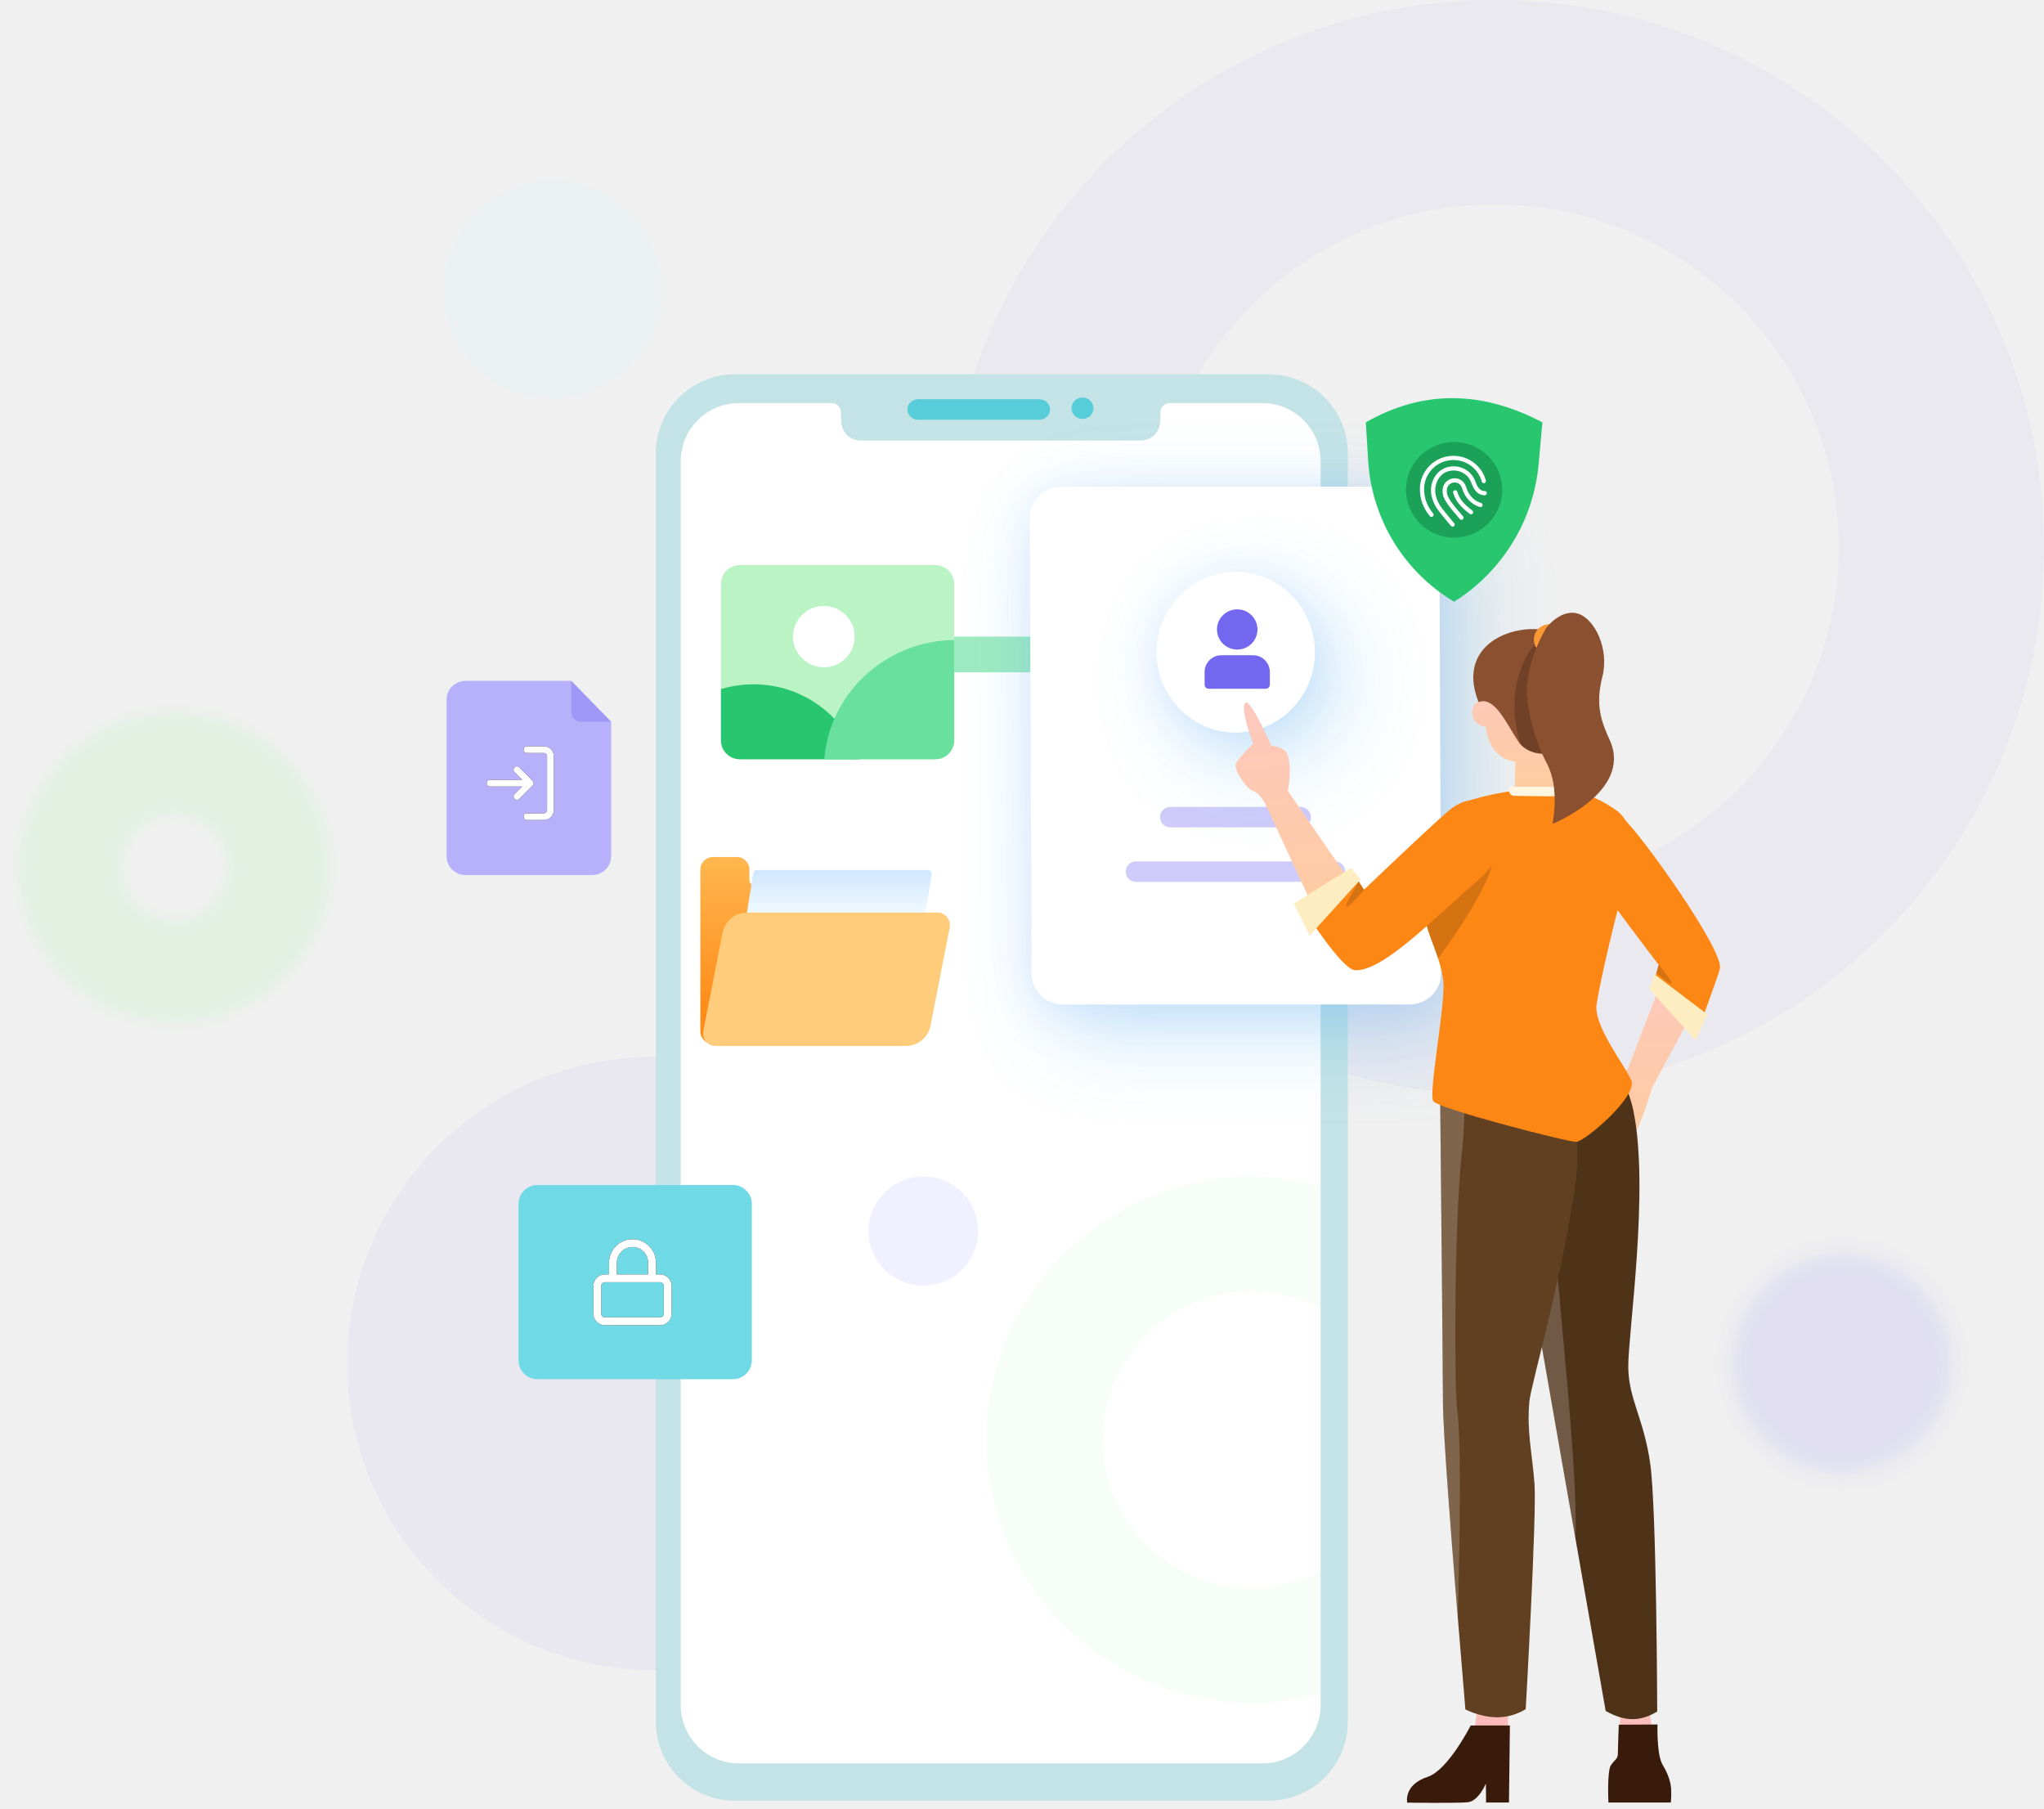
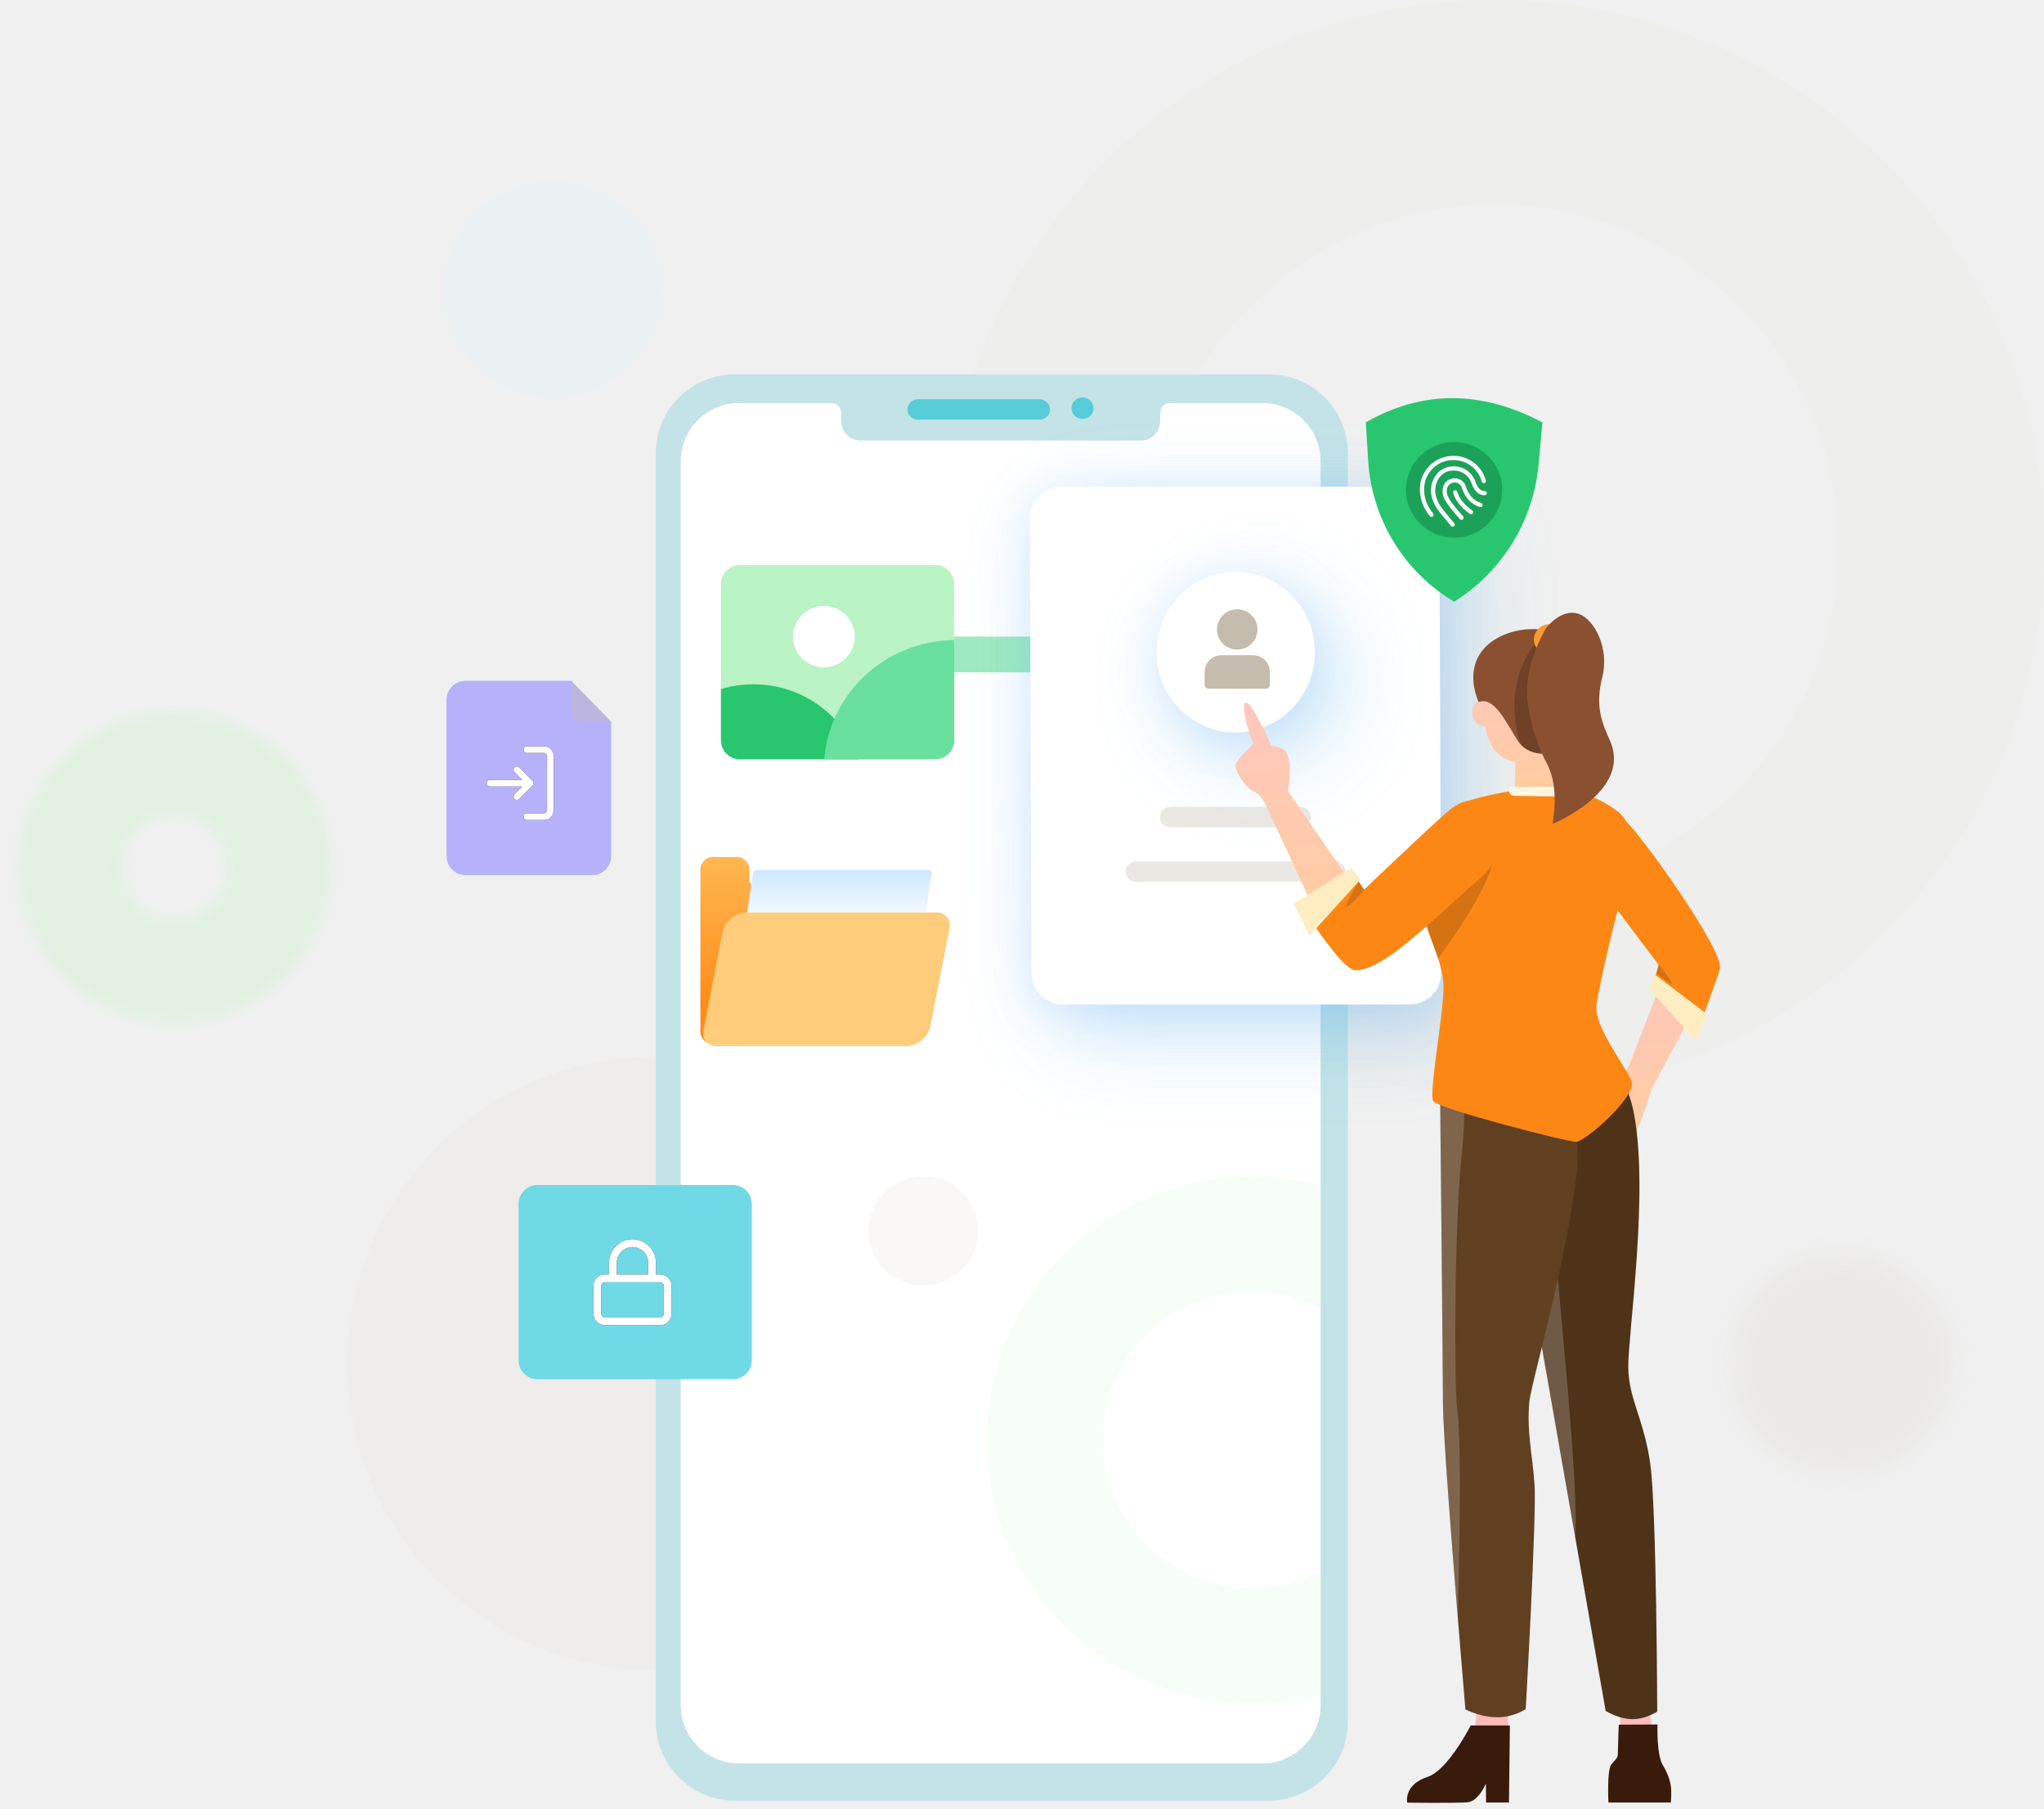
<svg xmlns="http://www.w3.org/2000/svg" xmlns:xlink="http://www.w3.org/1999/xlink" width="650px" height="575px" viewBox="0 0 650 575" version="1.1">
  <defs>
    <filter x="-6.1%" y="-6.1%" width="112.1%" height="112.2%" filterUnits="objectBoundingBox" id="filter-1">
      <feGaussianBlur stdDeviation="2" in="SourceGraphic" />
    </filter>
    <filter x="-12.9%" y="-13.0%" width="125.9%" height="126.0%" filterUnits="objectBoundingBox" id="filter-2">
      <feGaussianBlur stdDeviation="3" in="SourceGraphic" />
    </filter>
    <path d="M18.522,0 L47.957,0 C49.58,-4.62229605e-15 50.908,1.291 50.956,2.913 L51.044,5.956 C51.141,9.274 53.858,11.913 57.176,11.913 L146.307,11.913 C149.625,11.913 152.342,9.274 152.439,5.956 L152.528,2.913 C152.575,1.291 153.903,7.42204646e-16 155.526,0 L184.961,0 C195.191,-1.87911363e-15 203.483,8.293 203.483,18.522 L203.483,413.967 C203.483,424.196 195.191,432.489 184.961,432.489 L18.522,432.489 C8.293,432.489 -5.85268494e-15,424.196 0,413.967 L0,18.522 C2.29997126e-15,8.293 8.293,-1.67360005e-15 18.522,0 Z" id="path-3" />
    <linearGradient x1="50%" y1="81.177%" x2="50%" y2="-34.513%" id="linearGradient-5">
      <stop stop-color="#FF8C19" offset="0%" />
      <stop stop-color="#FFC967" offset="100%" />
    </linearGradient>
    <linearGradient x1="62.11%" y1="31.381%" x2="62.11%" y2="-27.478%" id="linearGradient-6">
      <stop stop-color="#F8FDFF" offset="0%" />
      <stop stop-color="#AAD4FF" offset="100%" />
    </linearGradient>
    <path d="M23.444,4.262 L23.444,21.308 C23.444,23.12 22.058,24.505 20.247,24.505 L14.919,24.505 C14.279,24.505 13.853,24.079 13.853,23.439 C13.853,22.8 14.279,22.374 14.919,22.374 L20.247,22.374 C20.886,22.374 21.312,21.948 21.312,21.308 L21.312,4.262 C21.312,3.622 20.886,3.196 20.247,3.196 L14.919,3.196 C14.279,3.196 13.853,2.77 13.853,2.131 C13.853,1.492 14.279,1.065 14.919,1.065 L20.247,1.065 C22.058,1.065 23.444,2.45 23.444,4.262 Z M16.943,13.211 C17.05,12.998 17.05,12.679 16.943,12.359 C16.837,12.252 16.837,12.146 16.73,12.039 L12.468,7.778 C12.041,7.351 11.402,7.351 10.976,7.778 C10.55,8.204 10.55,8.843 10.976,9.269 L13.427,11.72 L3.197,11.72 C2.557,11.72 2.131,12.146 2.131,12.785 C2.131,13.424 2.557,13.85 3.197,13.85 L13.427,13.85 L10.976,16.301 C10.55,16.727 10.55,17.366 10.976,17.793 C11.189,18.006 11.509,18.112 11.722,18.112 C11.935,18.112 12.255,18.006 12.468,17.793 L16.73,13.531 C16.837,13.424 16.943,13.318 16.943,13.211 Z" id="path-7" />
    <path d="M23.621,12.43 L22.378,12.43 L22.378,8.701 C22.378,4.599 19.021,1.243 14.919,1.243 C10.816,1.243 7.459,4.599 7.459,8.701 L7.459,12.43 L6.216,12.43 C4.103,12.43 2.486,14.046 2.486,16.159 L2.486,24.86 C2.486,26.973 4.103,28.589 6.216,28.589 L23.621,28.589 C25.735,28.589 27.351,26.973 27.351,24.86 L27.351,16.159 C27.351,14.046 25.735,12.43 23.621,12.43 Z M9.946,8.701 C9.946,5.966 12.184,3.729 14.919,3.729 C17.654,3.729 19.892,5.966 19.892,8.701 L19.892,12.43 L9.946,12.43 L9.946,8.701 Z M24.864,24.86 C24.864,25.606 24.367,26.103 23.621,26.103 L6.216,26.103 C5.47,26.103 4.973,25.606 4.973,24.86 L4.973,16.159 C4.973,15.413 5.47,14.916 6.216,14.916 L23.621,14.916 C24.367,14.916 24.864,15.413 24.864,16.159 L24.864,24.86 Z" id="path-9" />
    <path d="M6,0 L68.175,0 C71.489,8.22077476e-15 74.175,2.686 74.175,6 L74.175,55.729 C74.175,59.043 71.489,61.729 68.175,61.729 L6,61.729 C2.686,61.729 4.82055882e-15,59.043 0,55.729 L0,6 C-4.05812251e-16,2.686 2.686,6.08718376e-16 6,0 Z" id="path-11" />
    <path d="M10.04,1.23119728e-13 L120.283,1.23119728e-13 C125.79,1.22108049e-13 130.261,4.453 130.282,9.96 L130.857,154.572 C130.879,160.095 126.42,164.59 120.897,164.612 C120.884,164.612 120.871,164.612 120.858,164.612 L10.615,164.612 C5.107,164.612 0.637,160.159 0.615,154.652 L0.04,10.04 C0.018,4.517 4.477,0.022 10,7.90395561e-05 C10.013,2.63465709e-05 10.027,1.21345806e-13 10.04,1.23119728e-13 Z" id="path-13" />
    <filter x="-29.4%" y="-22.8%" width="171.0%" height="156.5%" filterUnits="objectBoundingBox" id="filter-14">
      <feOffset dx="8" dy="9" in="SourceAlpha" result="shadowOffsetOuter1" />
      <feGaussianBlur stdDeviation="14" in="shadowOffsetOuter1" result="shadowBlurOuter1" />
      <feColorMatrix values="0 0 0 0 0.076   0 0 0 0 0.583   0 0 0 0 0.879  0 0 0 0.229 0" type="matrix" in="shadowBlurOuter1" result="shadowMatrixOuter1" />
      <feOffset dx="0" dy="2" in="SourceAlpha" result="shadowOffsetOuter2" />
      <feGaussianBlur stdDeviation="7.5" in="shadowOffsetOuter2" result="shadowBlurOuter2" />
      <feColorMatrix values="0 0 0 0 0.504   0 0 0 0 0.7   0 0 0 0 1  0 0 0 0.234 0" type="matrix" in="shadowBlurOuter2" result="shadowMatrixOuter2" />
      <feMerge>
        <feMergeNode in="shadowMatrixOuter1" />
        <feMergeNode in="shadowMatrixOuter2" />
      </feMerge>
    </filter>
    <ellipse id="path-15" cx="25.17" cy="25.545" rx="25.17" ry="25.545" />
    <filter x="-76.5%" y="-73.4%" width="284.7%" height="282.0%" filterUnits="objectBoundingBox" id="filter-16">
      <feOffset dx="8" dy="9" in="SourceAlpha" result="shadowOffsetOuter1" />
      <feGaussianBlur stdDeviation="14" in="shadowOffsetOuter1" result="shadowBlurOuter1" />
      <feColorMatrix values="0 0 0 0 0.076   0 0 0 0 0.583   0 0 0 0 0.879  0 0 0 0.229 0" type="matrix" in="shadowBlurOuter1" result="shadowMatrixOuter1" />
      <feOffset dx="0" dy="2" in="SourceAlpha" result="shadowOffsetOuter2" />
      <feGaussianBlur stdDeviation="7.5" in="shadowOffsetOuter2" result="shadowBlurOuter2" />
      <feColorMatrix values="0 0 0 0 0.504   0 0 0 0 0.7   0 0 0 0 1  0 0 0 0.234 0" type="matrix" in="shadowBlurOuter2" result="shadowMatrixOuter2" />
      <feMerge>
        <feMergeNode in="shadowMatrixOuter1" />
        <feMergeNode in="shadowMatrixOuter2" />
      </feMerge>
    </filter>
    <linearGradient x1="47.254%" y1="-28.186%" x2="50%" y2="91.05%" id="linearGradient-17">
      <stop stop-color="#FDC6C6" offset="0%" />
      <stop stop-color="#FFCCA1" offset="100%" />
    </linearGradient>
    <linearGradient x1="45.754%" y1="-28.186%" x2="50%" y2="91.05%" id="linearGradient-18">
      <stop stop-color="#FDC6C6" offset="0%" />
      <stop stop-color="#FAB2B2" offset="100%" />
    </linearGradient>
    <linearGradient x1="44.57%" y1="-28.186%" x2="50%" y2="91.05%" id="linearGradient-19">
      <stop stop-color="#FDC6C6" offset="0%" />
      <stop stop-color="#FAB2B2" offset="100%" />
    </linearGradient>
    <linearGradient x1="44.089%" y1="-28.186%" x2="50%" y2="91.05%" id="linearGradient-20">
      <stop stop-color="#FDC6C6" offset="0%" />
      <stop stop-color="#FFCCA1" offset="100%" />
    </linearGradient>
    <linearGradient x1="47.844%" y1="-28.186%" x2="50%" y2="91.05%" id="linearGradient-21">
      <stop stop-color="#FDC6C6" offset="0%" />
      <stop stop-color="#FFCCA1" offset="100%" />
    </linearGradient>
  </defs>
  <g id="📝-Pages-New" stroke="none" stroke-width="1" fill="none" fill-rule="evenodd">
    <g id="Forgot-Password" transform="translate(-150, -252)">
      <g id="Illustration" transform="translate(156, 252)">
        <g id="Shape">
-           <path d="M469.402,0 C565.83,0 644,77.871 644,173.93 C644,269.988 565.83,347.859 469.402,347.859 C372.974,347.859 294.804,269.988 294.804,173.93 C294.804,77.871 372.974,0 469.402,0 Z M469.402,65.02 C409.022,65.02 360.074,113.781 360.074,173.93 C360.074,234.078 409.022,282.839 469.402,282.839 C529.782,282.839 578.73,234.078 578.73,173.93 C578.73,113.781 529.782,65.02 469.402,65.02 Z" id="Oval" fill="#7367F0" fill-rule="nonzero" opacity="0.053" />
+           <path d="M469.402,0 C565.83,0 644,77.871 644,173.93 C644,269.988 565.83,347.859 469.402,347.859 C372.974,347.859 294.804,269.988 294.804,173.93 C294.804,77.871 372.974,0 469.402,0 Z M469.402,65.02 C409.022,65.02 360.074,113.781 360.074,173.93 C360.074,234.078 409.022,282.839 469.402,282.839 C529.782,282.839 578.73,234.078 578.73,173.93 C578.73,113.781 529.782,65.02 469.402,65.02 Z" id="Oval" fill="#c4bcac" fill-rule="nonzero" opacity="0.053" />
          <path d="M49.497,226.488 C76.833,226.488 98.993,248.563 98.993,275.795 C98.993,303.026 76.833,325.102 49.497,325.102 C22.16,325.102 0,303.026 0,275.795 C0,248.563 22.16,226.488 49.497,226.488 Z M49.497,258.998 C40.184,258.998 32.635,266.518 32.635,275.795 C32.635,285.072 40.184,292.592 49.497,292.592 C58.809,292.592 66.358,285.072 66.358,275.795 C66.358,266.518 58.809,258.998 49.497,258.998 Z" id="Oval" fill="#8BF78F" fill-rule="nonzero" opacity="0.141" filter="url(#filter-1)" />
-           <ellipse id="Oval" fill-opacity="0.061" fill="#7367F0" cx="202.338" cy="433.469" rx="97.905" ry="97.531" />
+           <ellipse id="Oval" fill-opacity="0.061" fill="#c4bcac" cx="202.338" cy="433.469" rx="97.905" ry="97.531" />
          <ellipse id="Oval" fill="#CEF5FF" opacity="0.141" cx="169.703" cy="92.112" rx="34.811" ry="34.678" />
-           <ellipse id="Oval" fill-opacity="0.136" fill="#7367F0" filter="url(#filter-2)" cx="579.818" cy="433.469" rx="34.811" ry="34.678" />
+           <ellipse id="Oval" fill-opacity="0.136" fill="#c4bcac" filter="url(#filter-2)" cx="579.818" cy="433.469" rx="34.811" ry="34.678" />
        </g>
        <g id="File-Organizer" transform="translate(136, 119)">
          <g id="Phone3" transform="translate(66.53949, 0)">
            <path d="M25.137,0 L194.942,0 C208.825,-2.55022564e-15 220.079,11.254 220.079,25.137 L220.079,428.336 C220.079,442.218 208.825,453.473 194.942,453.473 L25.137,453.473 C11.254,453.473 -4.35134254e-14,442.218 -3.10027211e-14,428.336 L-3.10027211e-14,25.137 C-3.62555852e-14,11.254 11.254,2.55022564e-15 25.137,0 Z" id="Rectangle" fill="#C4E3E7" />
            <g id="Group-48" transform="translate(7.937288, 9.138123)">
              <mask id="mask-4" fill="white">
                <use xlink:href="#path-3" />
              </mask>
              <use id="Rectangle" fill="#FFFFFF" xlink:href="#path-3" />
-               <ellipse id="Oval" fill="#7367F0" opacity="0.099" mask="url(#mask-4)" cx="77.146" cy="263.229" rx="17.453" ry="17.328" />
+               <ellipse id="Oval" fill="#c4bcac" opacity="0.099" mask="url(#mask-4)" cx="77.146" cy="263.229" rx="17.453" ry="17.328" />
              <path d="M181.591,245.902 C228.13,245.902 265.856,283.358 265.856,329.562 C265.856,375.765 228.13,413.221 181.591,413.221 C135.053,413.221 97.326,375.765 97.326,329.562 C97.326,283.358 135.053,245.902 181.591,245.902 Z M181.591,282.452 C155.385,282.452 134.141,303.544 134.141,329.562 C134.141,355.579 155.385,376.671 181.591,376.671 C207.797,376.671 229.041,355.579 229.041,329.562 C229.041,303.544 207.797,282.452 181.591,282.452 Z" id="Oval" fill="#C8F5D0" opacity="0.141" mask="url(#mask-4)" />
              <path d="M30.473,74.251 L174.542,74.251 C177.682,74.251 180.228,76.796 180.228,79.936 C180.228,83.076 177.682,85.622 174.542,85.622 L30.473,85.622 C27.333,85.622 24.787,83.076 24.787,79.936 C24.787,76.796 27.333,74.251 30.473,74.251 Z" id="Rectangle" fill-opacity="0.642" fill="#68DE9E" mask="url(#mask-4)" />
            </g>
            <path d="M121.969,7.939 C123.851,7.939 125.378,9.393 125.378,11.188 C125.378,12.942 123.919,14.372 122.094,14.435 L121.969,14.437 L83.424,14.437 C81.541,14.437 80.015,12.982 80.015,11.188 C80.015,9.433 81.474,8.004 83.299,7.941 L83.424,7.939 L121.969,7.939 Z" id="Path" fill="#56CDD9" fill-rule="nonzero" />
            <path d="M135.783,7.397 C137.665,7.397 139.192,8.913 139.192,10.782 C139.192,12.609 137.732,14.098 135.908,14.164 L135.783,14.166 L135.604,14.166 C133.721,14.166 132.195,12.651 132.195,10.782 C132.195,8.954 133.654,7.465 135.479,7.4 L135.604,7.397 L135.783,7.397 Z" id="Path" fill="#56CDD9" fill-rule="nonzero" />
          </g>
          <g id="Group-37" transform="translate(80.72003, 152.6991)">
            <path d="M4,0.764 L11.594,0.764 C13.803,0.764 15.594,2.555 15.594,4.764 L15.594,8.266 C15.594,8.94 16.14,9.486 16.813,9.486 L66.823,9.486 C69.032,9.486 70.823,11.277 70.823,13.486 L70.823,56.184 C70.823,58.393 69.032,60.184 66.823,60.184 L4,60.184 C1.791,60.184 2.705415e-16,58.393 0,56.184 L0,4.764 C-2.705415e-16,2.555 1.791,0.764 4,0.764 Z" id="Rectangle" fill="url(#linearGradient-5)" />
            <path d="M18.019,4.891 L72.341,4.891 C73.015,4.891 73.561,5.436 73.561,6.11 C73.561,6.175 73.555,6.239 73.545,6.303 L65.385,57.095 C65.29,57.686 64.78,58.121 64.181,58.121 L9.859,58.121 C9.186,58.121 8.64,57.575 8.64,56.902 C8.64,56.837 8.645,56.772 8.655,56.708 L16.816,5.916 C16.911,5.325 17.421,4.891 18.019,4.891 Z" id="Rectangle" fill="url(#linearGradient-6)" />
            <path d="M79.292,23.178 L73.179,54.392 C72.444,58.146 69.154,60.854 65.328,60.854 L4.859,60.854 C2.65,60.854 0.859,59.064 0.859,56.854 C0.859,56.596 0.884,56.339 0.934,56.086 L7.047,24.871 C7.782,21.117 11.072,18.409 14.898,18.409 L75.367,18.409 C77.576,18.409 79.367,20.2 79.367,22.409 C79.367,22.667 79.342,22.924 79.292,23.178 Z" id="Rectangle" fill="#FFCC7B" />
          </g>
          <g id="Group-28" transform="translate(0, 97.46753)">
            <path d="M6,0 L39.667,0 L39.667,0 L52.359,12.996 L52.359,55.729 C52.359,59.043 49.673,61.729 46.359,61.729 L6,61.729 C2.686,61.729 1.29399067e-15,59.043 0,55.729 L0,6 C-1.29399067e-15,2.686 2.686,6.08718376e-16 6,0 Z" id="Rectangle" fill="#B7B1FB" />
            <g id="Icon" transform="translate(10.65617, 19.72873)">
              <mask id="mask-8" fill="white">
                <use xlink:href="#path-7" />
              </mask>
              <use id="Mask" fill="#000000" fill-rule="nonzero" xlink:href="#path-7" />
              <g id="Group" mask="url(#mask-8)" fill="#FFFFFF">
                <g id="Icon-Color">
                  <rect id="🎨-Icon-Color" x="0" y="0" width="25.575" height="25.57" />
                </g>
              </g>
            </g>
-             <path d="M52.359,12.996 L42.667,12.996 C41.01,12.996 39.667,11.653 39.667,9.996 L39.667,0 L39.667,0 L52.359,12.996 Z" id="Path" fill="#7367F0" fill-rule="nonzero" opacity="0.34" />
+             <path d="M52.359,12.996 L42.667,12.996 C41.01,12.996 39.667,11.653 39.667,9.996 L39.667,0 L39.667,0 L52.359,12.996 Z" id="Path" fill="#c4bcac" fill-rule="nonzero" opacity="0.34" />
          </g>
          <g id="Group" transform="translate(22.90704, 257.7475)">
            <path d="M6,0 L68.175,0 C71.489,7.33259634e-15 74.175,2.686 74.175,6 L74.175,55.729 C74.175,59.043 71.489,61.729 68.175,61.729 L6,61.729 C2.686,61.729 4.82055882e-15,59.043 0,55.729 L0,6 C-4.05812251e-16,2.686 2.686,-2.79460044e-16 6,0 Z" id="Rectangle" fill="#6FD9E6" />
            <g transform="translate(21.31234, 15.98131)" id="Icon">
              <mask id="mask-10" fill="white">
                <use xlink:href="#path-9" />
              </mask>
              <use id="Mask" fill="#000000" fill-rule="nonzero" xlink:href="#path-9" />
              <g id="Group" mask="url(#mask-10)" fill="#FFFFFF">
                <g id="Icon-Color">
                  <rect id="🎨-Icon-Color" x="0" y="0" width="29.837" height="29.832" />
                </g>
              </g>
            </g>
          </g>
          <g id="Group-34" transform="translate(87.2649, 60.64646)">
            <mask id="mask-12" fill="white">
              <use xlink:href="#path-11" />
            </mask>
            <use id="Rectangle" fill="#BAF3C4" fill-rule="nonzero" xlink:href="#path-11" />
            <ellipse id="Oval" fill="#FFFFFF" mask="url(#mask-12)" cx="32.724" cy="22.742" rx="9.817" ry="9.747" />
            <ellipse id="Oval" fill="#28C76F" mask="url(#mask-12)" cx="10.363" cy="73.101" rx="35.451" ry="35.197" />
            <ellipse id="Oval" fill="#69E09E" mask="url(#mask-12)" cx="74.721" cy="64.978" rx="41.996" ry="41.153" />
          </g>
          <g id="Group-23" transform="translate(185.4379, 35.7381)">
            <g id="Rectangle">
              <use fill="black" fill-opacity="1" filter="url(#filter-14)" xlink:href="#path-13" />
              <use fill="#FFFFFF" fill-rule="evenodd" xlink:href="#path-13" />
            </g>
-             <path d="M44.7,101.799 L86.198,101.799 C87.992,101.799 89.447,103.254 89.447,105.048 C89.447,106.843 87.992,108.297 86.198,108.297 L44.7,108.297 C42.905,108.297 41.451,106.843 41.451,105.048 C41.451,103.254 42.905,101.799 44.7,101.799 Z" id="Rectangle" fill="#7367F0" fill-rule="nonzero" opacity="0.34" />
-             <path d="M33.792,119.127 L97.106,119.127 C98.9,119.127 100.355,120.582 100.355,122.376 C100.355,124.17 98.9,125.625 97.106,125.625 L33.792,125.625 C31.997,125.625 30.543,124.17 30.543,122.376 C30.543,120.582 31.997,119.127 33.792,119.127 Z" id="Rectangle" fill="#7367F0" fill-rule="nonzero" opacity="0.34" />
+             <path d="M44.7,101.799 L86.198,101.799 C87.992,101.799 89.447,103.254 89.447,105.048 C89.447,106.843 87.992,108.297 86.198,108.297 L44.7,108.297 C42.905,108.297 41.451,106.843 41.451,105.048 C41.451,103.254 42.905,101.799 44.7,101.799 Z" id="Rectangle" fill="#c4bcac" fill-rule="nonzero" opacity="0.34" />
+             <path d="M33.792,119.127 L97.106,119.127 C98.9,119.127 100.355,120.582 100.355,122.376 C100.355,124.17 98.9,125.625 97.106,125.625 L33.792,125.625 C31.997,125.625 30.543,124.17 30.543,122.376 C30.543,120.582 31.997,119.127 33.792,119.127 Z" id="Rectangle" fill="#c4bcac" fill-rule="nonzero" opacity="0.34" />
            <g id="Icon8" transform="translate(40.36002, 27.07431)">
              <g id="Oval">
                <use fill="black" fill-opacity="1" filter="url(#filter-16)" xlink:href="#path-15" />
                <use fill="#FFFFFF" fill-rule="evenodd" xlink:href="#path-15" />
              </g>
-               <g id="Group-70" transform="translate(15.27136, 11.9127)" fill="#7367F0">
+               <g id="Group-70" transform="translate(15.27136, 11.9127)" fill="#c4bcac">
                <path d="M15.42,14.595 C18.362,14.595 20.747,16.98 20.747,19.922 L20.747,23.937 C20.747,24.662 20.16,25.249 19.436,25.249 L1.312,25.249 C0.587,25.249 4.12501135e-12,24.662 4.12470058e-12,23.937 L4.12470058e-12,19.922 C4.12434028e-12,16.98 2.385,14.595 5.327,14.595 L15.42,14.595 Z M10.374,9.84101689e-13 C13.93,9.84101689e-13 16.812,2.862 16.812,6.393 C16.812,9.923 13.93,12.785 10.374,12.785 C6.818,12.785 3.935,9.923 3.935,6.393 C3.935,2.862 6.818,9.84101689e-13 10.374,9.84101689e-13 Z" id="Combined-Shape" />
              </g>
            </g>
          </g>
          <g id="Wom3.5" transform="translate(250.8866, 75.80808)">
            <g id="RArm" transform="translate(108.67, 62.11956)">
              <path d="M16.18,83.5 C16.18,83.5 4.596,96.075 5.402,97.208 C6.208,98.348 12.211,95.304 12.211,95.304 C12.211,95.304 5.18,108.257 6.805,109.143 C8.428,110.03 16.389,107.671 18.731,104.956 C21.072,102.242 24.232,88.977 24.232,88.977 L41.036,53.598 L27.366,49.653 L16.18,83.5 Z" id="Path" fill="url(#linearGradient-17)" transform="translate(23.19889, 79.49308) rotate(2.866471) translate(-23.19889, -79.49308) " />
              <path d="M3.532,19.378 C8.654,27.28 25.898,49.801 25.898,49.801 C25.898,49.801 25.479,51.299 24.642,54.294 L40.488,65.08 C43.49,56.848 45.121,52.154 45.381,50.996 C46.669,45.266 20.635,8.699 14.806,3.415 C5.627,-4.905 -4.297,7.302 3.532,19.378 Z" id="Path" fill="#FD8715" />
              <path d="M30.02,55.78 C30.217,55.398 28.851,53.378 25.924,49.72 L25.18,52.389 C28.209,55.031 29.823,56.161 30.02,55.78 Z" id="Path" fill-opacity="0.16" fill="#000000" />
              <polygon id="Path-70" fill="#FFEDC2" points="24.543 52.787 41.379 65.551 37.627 73.806 22.907 57.55" />
            </g>
            <g id="RLeg" transform="translate(80.353, 132.6765)">
              <polygon id="Path" fill="url(#linearGradient-18)" points="42.233 214.54 41.298 230.358 53.285 230.668 51.032 214.54" />
              <path d="M42.526,220.771 C42.526,220.771 42.863,230.297 40.876,233.623 C38.876,236.949 38.27,239.527 38.182,241.516 C38.087,243.648 38.29,245.58 38.29,245.58 L58.131,245.58 C58.131,245.58 58.627,235.558 57.313,233.668 C55.999,231.778 55.137,231.745 55.137,230.076 C55.127,228.406 54.843,220.834 54.843,220.834 L42.526,220.771 Z" id="Path" fill="#391B0B" transform="translate(48.18969, 233.1756) scale(-1, 1) translate(-48.18969, -233.1756) " />
              <path d="M0,3.356 L31.096,-1.23119728e-13 L31.554,0.422 C33.77,2.518 43.402,12.255 46.169,25.563 C51.394,50.688 44.401,97.093 44.556,107.269 C44.703,117.444 49.547,123.584 51.559,137.971 C53.572,152.359 53.762,216.658 53.762,216.658 C48.426,219.798 43.73,220.023 37.368,216.47 L0,3.356 Z" id="Path" fill="#4E3319" />
              <path d="M27.777,161.771 L8.33198129e-14,3.356 L17.29,1.49 C18.06,56.523 28.812,130.913 27.777,161.771 Z" id="Path" fill-opacity="0.192" fill="#FFFFFF" />
            </g>
            <g id="LLeg" transform="translate(53.82427, 137.0356)">
              <path d="M32.898,208.517 L22.676,208.682 C23.124,215.705 22.038,220.406 19.418,222.785 L19.203,222.971 C14.457,226.92 32.765,225.495 32.765,225.495 L32.898,208.517 Z" id="Path" fill="url(#linearGradient-19)" />
              <path d="M0.716,216.729 L1.01,241.212 L8.289,241.217 L8.352,235.185 C8.352,235.185 10.648,240.809 14.157,241.134 C17.677,241.459 33.359,241.26 33.359,241.26 C33.359,241.26 34.662,235.612 26.856,233.047 C20.363,230.916 13.184,216.729 13.184,216.729 L0.716,216.729 Z" id="Path" fill="#391B0B" transform="translate(17.07846, 229.0246) scale(-1, 1) translate(-17.07846, -229.0246) " />
              <path d="M11.104,1.175 L46.022,0 L46.283,0.48 C47.977,3.67 57.261,22.351 54.395,43.584 C50.371,73.388 40.142,108.327 39.641,113.665 C38.748,123.181 40.534,130.072 41.266,139.901 C41.998,149.73 38.474,211.547 38.474,211.547 C33.292,214.641 27.126,215.249 19.287,211.641 C14.569,155.663 12.193,123.244 12.158,114.385 C12.106,101.097 11.104,1.175 11.104,1.175 Z" id="Path" fill="#604021" />
              <path d="M18.289,33.411 L18.057,35.619 C15.73,58.905 15.748,108.354 16.649,115.98 L16.772,116.963 C17.772,125.569 17.804,147.416 16.87,182.506 L15.653,167.364 C13.347,138.228 12.183,120.568 12.158,114.385 L12.116,107.986 C11.915,82.112 11.104,1.175 11.104,1.175 L18.468,0.927 C19.255,13.704 19.195,24.532 18.289,33.411 Z" id="Path" fill-opacity="0.192" fill="#FFFFFF" />
            </g>
            <g id="Head" transform="translate(75.12274, 3.647605)">
              <path d="M3.12,24.197 C-1.176,24.664 -0.872,32.163 4.358,32.555 C5.427,39.784 9.24,43.229 13.888,43.627 L13.63,54.562 L34.189,54.55 C34.189,54.55 28.4,46.825 28.688,36.25 C28.977,25.674 28.495,15.74 28.495,15.74 L1.866,16.214 L3.12,24.197 Z" id="Path" fill="url(#linearGradient-20)" />
              <path d="M34.653,24.759 C29.649,22.794 25.952,31.254 22.123,37.133 C18.294,43.012 8.374,42.013 7.007,37.133 C1.831,26.444 -2.63,11.911 3.41,10.719 C4.261,-4.73 44.989,-1.083 34.653,24.759 Z" id="Path" fill="#8B5030" transform="translate(18.41901, 21.35847) scale(-1, 1) translate(-18.41901, -21.35847) " />
              <path d="M30.436,4.871 C32.18,6.343 33.294,8.296 33.428,10.719 C39.468,11.911 35.007,26.444 29.831,37.133 C28.56,41.671 19.893,42.853 15.605,38.269 C11.694,26.639 13.365,13.635 21.271,4.873 L21.271,4.873 Z" id="Combined-Shape" fill-opacity="0.199" fill="#000000" />
              <ellipse id="Oval" fill="#FB9934" cx="24.686" cy="4.873" rx="4.909" ry="4.873" />
            </g>
            <g id="Body" transform="translate(60.15703, 54.73855)">
              <path d="M53.256,5.589 C57.843,12.278 65.488,34.983 65.921,40.091 C66.41,45.982 60.048,55.368 59.943,63.897 C59.85,72.428 64.688,98.112 63.234,100.511 C61.792,102.91 20.438,113.533 17.74,113.476 C15.053,113.418 -1.909,98.96 0.219,93.964 C2.359,88.968 12.292,76.552 11.28,69.745 C10.28,62.939 4.471,37.813 1.587,29.262 C-1.286,20.711 -0.328,11.733 5.034,8.053 C7.687,6.232 14.766,1.06 27.373,1.083 C39.98,1.107 52.901,5.07 53.256,5.589 Z" id="Path" fill="#FD8715" transform="translate(32.97393, 57.28004) scale(-1, 1) translate(-32.97393, -57.28004) " />
              <path d="M26.926,0.594 C26.573,2.512 27.17,3.471 28.719,3.471 C31.041,3.471 46.62,3.98 48.73,3.071 C50.137,2.464 50.629,1.639 50.207,0.594 L26.926,0.594 Z" id="Path-68" fill="#FFF6E1" />
              <path d="M6.034,20.057 L6.175,19.987 C14.67,15.777 19.773,15.591 21.483,19.429 C23.694,24.39 17.96,36.312 4.283,55.193 C2.404,49.467 -0.298,44.007 0.027,40.091 C0.278,37.135 2.944,28.285 6.034,20.057 Z" id="Path" fill-opacity="0.16" fill="#000000" />
            </g>
            <g id="LArm" transform="translate(0, 28.55598)">
              <path d="M9.526,32.294 C9.526,32.294 7.996,28.996 5.591,28.104 C3.186,27.212 -0.493,21.301 0.076,19.585 C0.644,17.869 5.62,13.109 5.62,13.109 C5.62,13.109 1.221,1.389 3.17,0.066 C4.891,-1.103 11.405,13.659 11.405,13.659 C11.405,13.659 15.234,14.232 16.118,15.742 C18.345,19.546 16.662,28.104 16.662,28.104 L39.269,60.903 L28.896,74.108 L9.526,32.294 Z" id="Path" fill="url(#linearGradient-21)" />
              <path d="M67.238,34.837 C59.592,41.581 40.89,59.472 40.89,59.472 C40.89,59.472 39.964,58.063 38.111,55.245 L24.126,69.464 C31.159,79.822 35.821,85.037 38.111,85.109 C47.063,85.392 63.102,68.612 78.181,55.51 C91.701,43.762 81.49,22.267 67.238,34.837 Z" id="Path" fill="#FD8715" />
              <path d="M40.946,59.493 C37.448,63.509 35.555,65.298 35.267,64.86 C34.978,64.422 36.297,61.762 39.224,56.88 L40.946,59.493 Z" id="Path" fill-opacity="0.16" fill="#000000" />
              <polygon id="Path-69" fill="#FFEDC2" points="39.786 56.203 23.565 74.108 18.567 63.89 36.7 52.593" />
            </g>
            <path d="M114.094,4.642 C114.094,4.642 109.501,-1.298 104.197,0.261 C98.893,1.819 94.095,11.372 96.373,20.351 C98.64,29.332 96.771,34.454 94.021,40.506 C86.634,56.787 112.208,67.125 112.208,67.125 C110.878,59.082 111.507,52.632 114.094,47.776 C118.091,40.274 120.361,30.653 120.361,24.766 C120.361,14.528 114.094,4.642 114.094,4.642 Z" id="Path" fill="#8B5030" transform="translate(106.5215, 33.56231) scale(-1, 1) translate(-106.5215, -33.56231) " />
          </g>
          <g id="Group-39" transform="translate(292.3374, 7.580808)">
            <path d="M0,7.696 C18.48,-2.876 37.212,-2.25 56.155,7.696 L54.955,20.965 C53.328,38.948 43.384,55.136 28.077,64.715 L28.077,64.715 L28.077,64.715 C12.108,55.202 1.875,38.408 0.742,19.854 L0,7.696 L0,7.696 Z" id="Rectangle" fill="#28C76F" />
            <ellipse id="Oval" fill="#1CA258" cx="28.077" cy="29.143" rx="15.315" ry="15.205" />
            <g id="Group-40" transform="translate(16.59124, 17.73909)" fill="#FFFFFF">
              <path d="M11.268,0.602 C16.139,0.602 20.355,3.862 21.578,8.458 C21.673,8.813 21.459,9.177 21.102,9.271 C20.744,9.365 20.377,9.153 20.283,8.798 C19.214,4.783 15.527,1.932 11.268,1.932 C6.119,1.932 1.946,6.061 1.946,11.152 C1.946,14.026 2.895,16.61 4.806,18.927 C5.04,19.211 4.998,19.63 4.711,19.863 C4.425,20.096 4.003,20.054 3.768,19.769 C1.664,17.217 0.606,14.336 0.606,11.152 C0.606,5.325 5.38,0.602 11.268,0.602 Z" id="Path" />
              <path d="M11.844,3.46 C15.852,3.469 19.112,6.576 19.24,10.5 L19.244,10.723 C19.248,12.917 19.868,14.123 21.056,14.515 C21.407,14.631 21.599,15.008 21.483,15.357 C21.368,15.706 20.99,15.895 20.639,15.779 C18.868,15.194 17.971,13.544 17.908,10.988 L17.905,10.72 C17.897,7.432 15.196,4.799 11.847,4.792 C8.832,4.785 6.267,7.548 5.912,10.64 C5.843,11.242 5.826,11.798 5.86,12.351 L5.897,12.832 C6.044,14.359 6.486,15.618 8.566,21.048 C8.698,21.392 8.525,21.776 8.179,21.906 C7.834,22.035 7.447,21.861 7.315,21.517 L6.203,18.593 C4.878,15.057 4.635,14.095 4.531,12.537 L4.524,12.427 C4.485,11.794 4.504,11.161 4.582,10.483 C5.009,6.768 8.087,3.452 11.844,3.46 Z" id="Path" transform="translate(13.01048, 12.70433) rotate(-19) translate(-13.01048, -12.70433) " />
              <path d="M12.558,7.106 C14.633,7.111 16.346,8.809 16.285,10.862 C16.198,13.82 17.159,16.007 19.175,17.499 C19.472,17.719 19.535,18.136 19.315,18.431 C19.095,18.725 18.676,18.786 18.379,18.566 C15.993,16.801 14.847,14.193 14.947,10.817 C14.985,9.526 13.89,8.44 12.561,8.438 C11.145,8.434 10.1,9.432 9.873,11.211 C9.758,12.116 10.057,13.505 10.724,15.41 L10.838,15.732 C10.934,15.997 11.035,16.269 11.146,16.56 L12.358,19.652 C12.489,19.997 12.315,20.38 11.969,20.509 C11.623,20.637 11.237,20.462 11.106,20.118 L10.134,17.649 L9.893,17.025 C9.78,16.727 9.676,16.448 9.578,16.177 L9.347,15.516 C8.692,13.588 8.404,12.146 8.545,11.039 C8.853,8.618 10.442,7.101 12.558,7.106 Z" id="Path" transform="translate(13.97819, 13.82848) rotate(-19) translate(-13.97819, -13.82848) " />
              <path d="M11.639,11.558 C11.993,11.451 12.367,11.648 12.476,11.999 C13.198,14.34 14.612,16.001 17.272,17.984 C17.568,18.205 17.628,18.622 17.406,18.915 C17.184,19.209 16.764,19.269 16.468,19.048 C13.602,16.911 12.015,15.048 11.194,12.389 C11.086,12.038 11.285,11.666 11.639,11.558 Z" id="Path" />
            </g>
          </g>
        </g>
      </g>
    </g>
  </g>
</svg>
